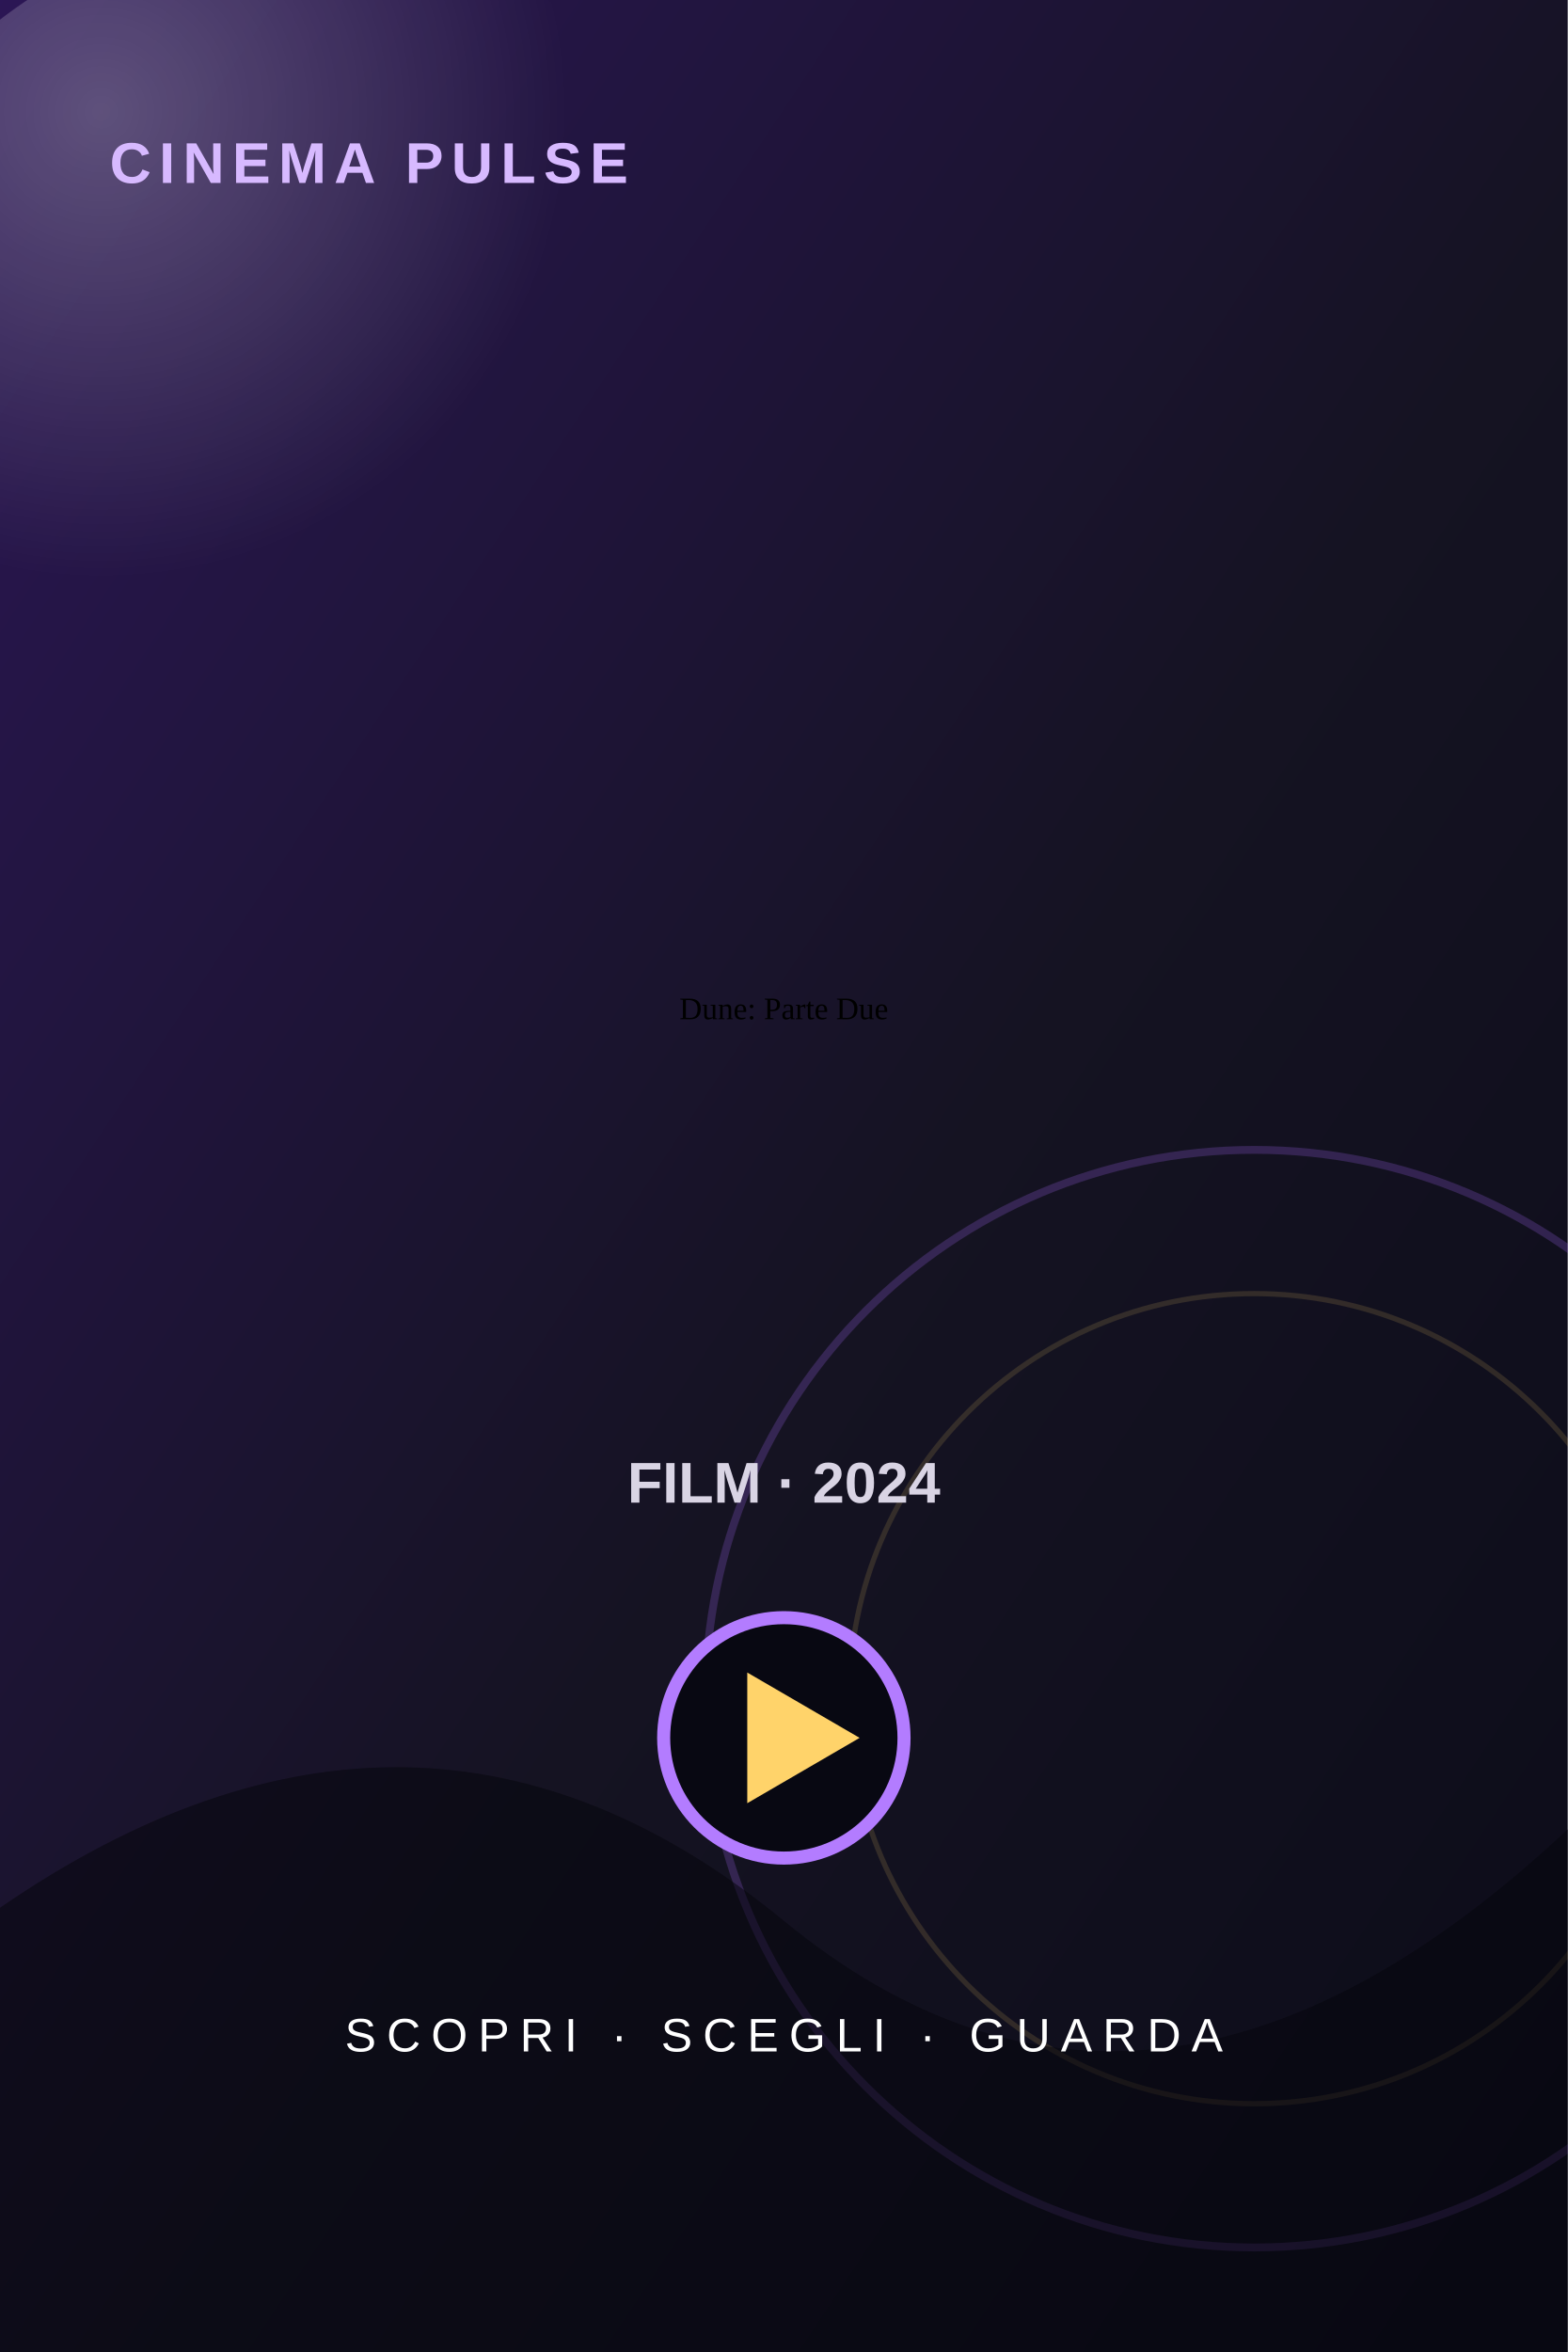
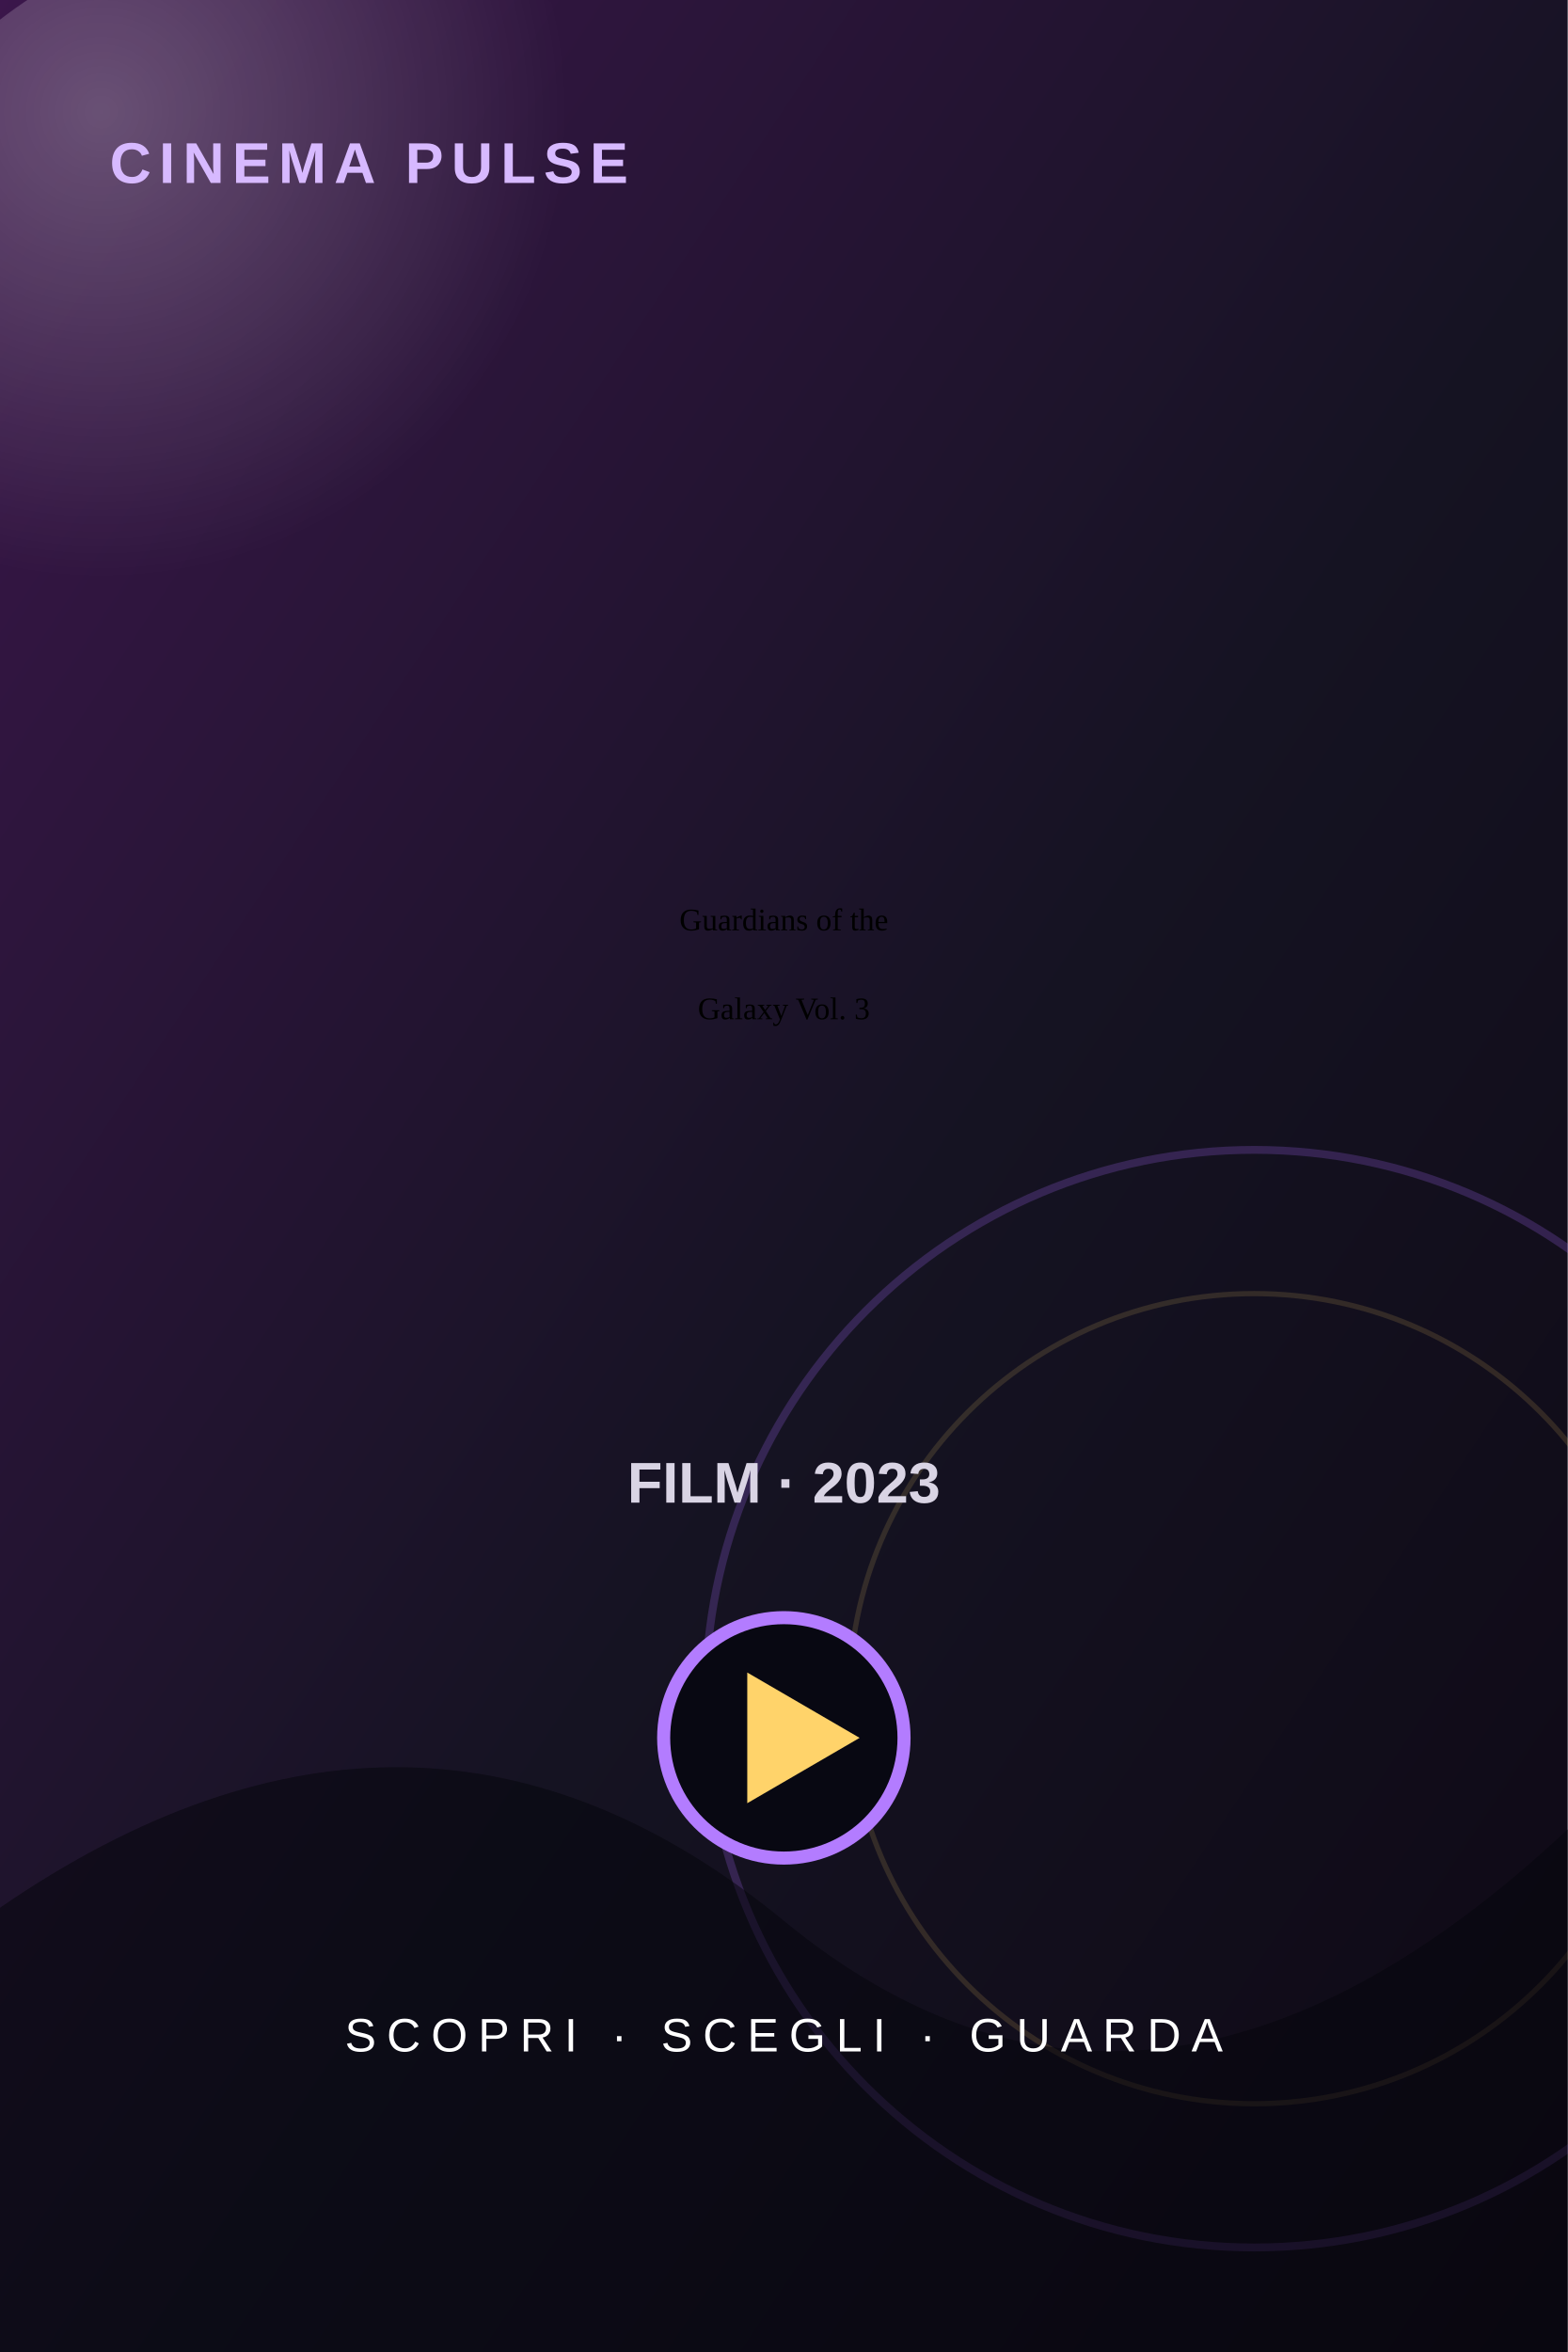
<svg xmlns="http://www.w3.org/2000/svg" viewBox="0 0 600 900">
  <defs>
    <linearGradient id="g" x1="0" y1="0" x2="1" y2="1">
-       <stop stop-color="#2b1655" />
+       <stop stop-color="#3b164b" />
      <stop offset=".55" stop-color="#151322" />
-       <stop offset="1" stop-color="#0b0b18" />
+       <stop offset="1" stop-color="#0e0814" />
    </linearGradient>
    <radialGradient id="r" cx="30%" cy="20%">
      <stop stop-color="#ffffff" stop-opacity=".25" />
      <stop offset="1" stop-color="#ffffff" stop-opacity="0" />
    </radialGradient>
  </defs>
  <rect width="600" height="900" fill="url(#g)" />
  <circle cx="110" cy="150" r="180" fill="url(#r)" />
  <circle cx="480" cy="650" r="210" fill="none" stroke="#a96cff" stroke-opacity=".22" stroke-width="3" />
  <circle cx="480" cy="650" r="155" fill="none" stroke="#ffd36a" stroke-opacity=".14" stroke-width="2" />
  <path d="M0 730 Q160 620 300 735 T600 700 V900 H0Z" fill="#05050c" opacity=".55" />
  <text x="42" y="70" fill="#d7b9ff" font-family="Arial,sans-serif" font-size="22" font-weight="700" letter-spacing="3">CINEMA PULSE</text>
-   <text x="300" y="390" text-anchor="middle" class="title">Dune: Parte Due</text>
-   <text x="300" y="575" text-anchor="middle" fill="#d9d4e4" font-family="Arial,sans-serif" font-size="22" font-weight="600">FILM · 2024</text>
+   <text x="300" y="356" text-anchor="middle" class="title">Guardians of the</text>
+   <text x="300" y="390" text-anchor="middle" class="title">Galaxy Vol. 3</text>
+   <text x="300" y="575" text-anchor="middle" fill="#d9d4e4" font-family="Arial,sans-serif" font-size="22" font-weight="600">FILM · 2023</text>
  <circle cx="300" cy="665" r="46" fill="#080812" stroke="#b37cff" stroke-width="5" />
  <path d="M286 640v50l43-25z" fill="#ffd36a" />
  <text x="300" y="785" text-anchor="middle" fill="#fff" font-family="Arial,sans-serif" font-size="18" letter-spacing="4">SCOPRI · SCEGLI · GUARDA</text>
</svg>
